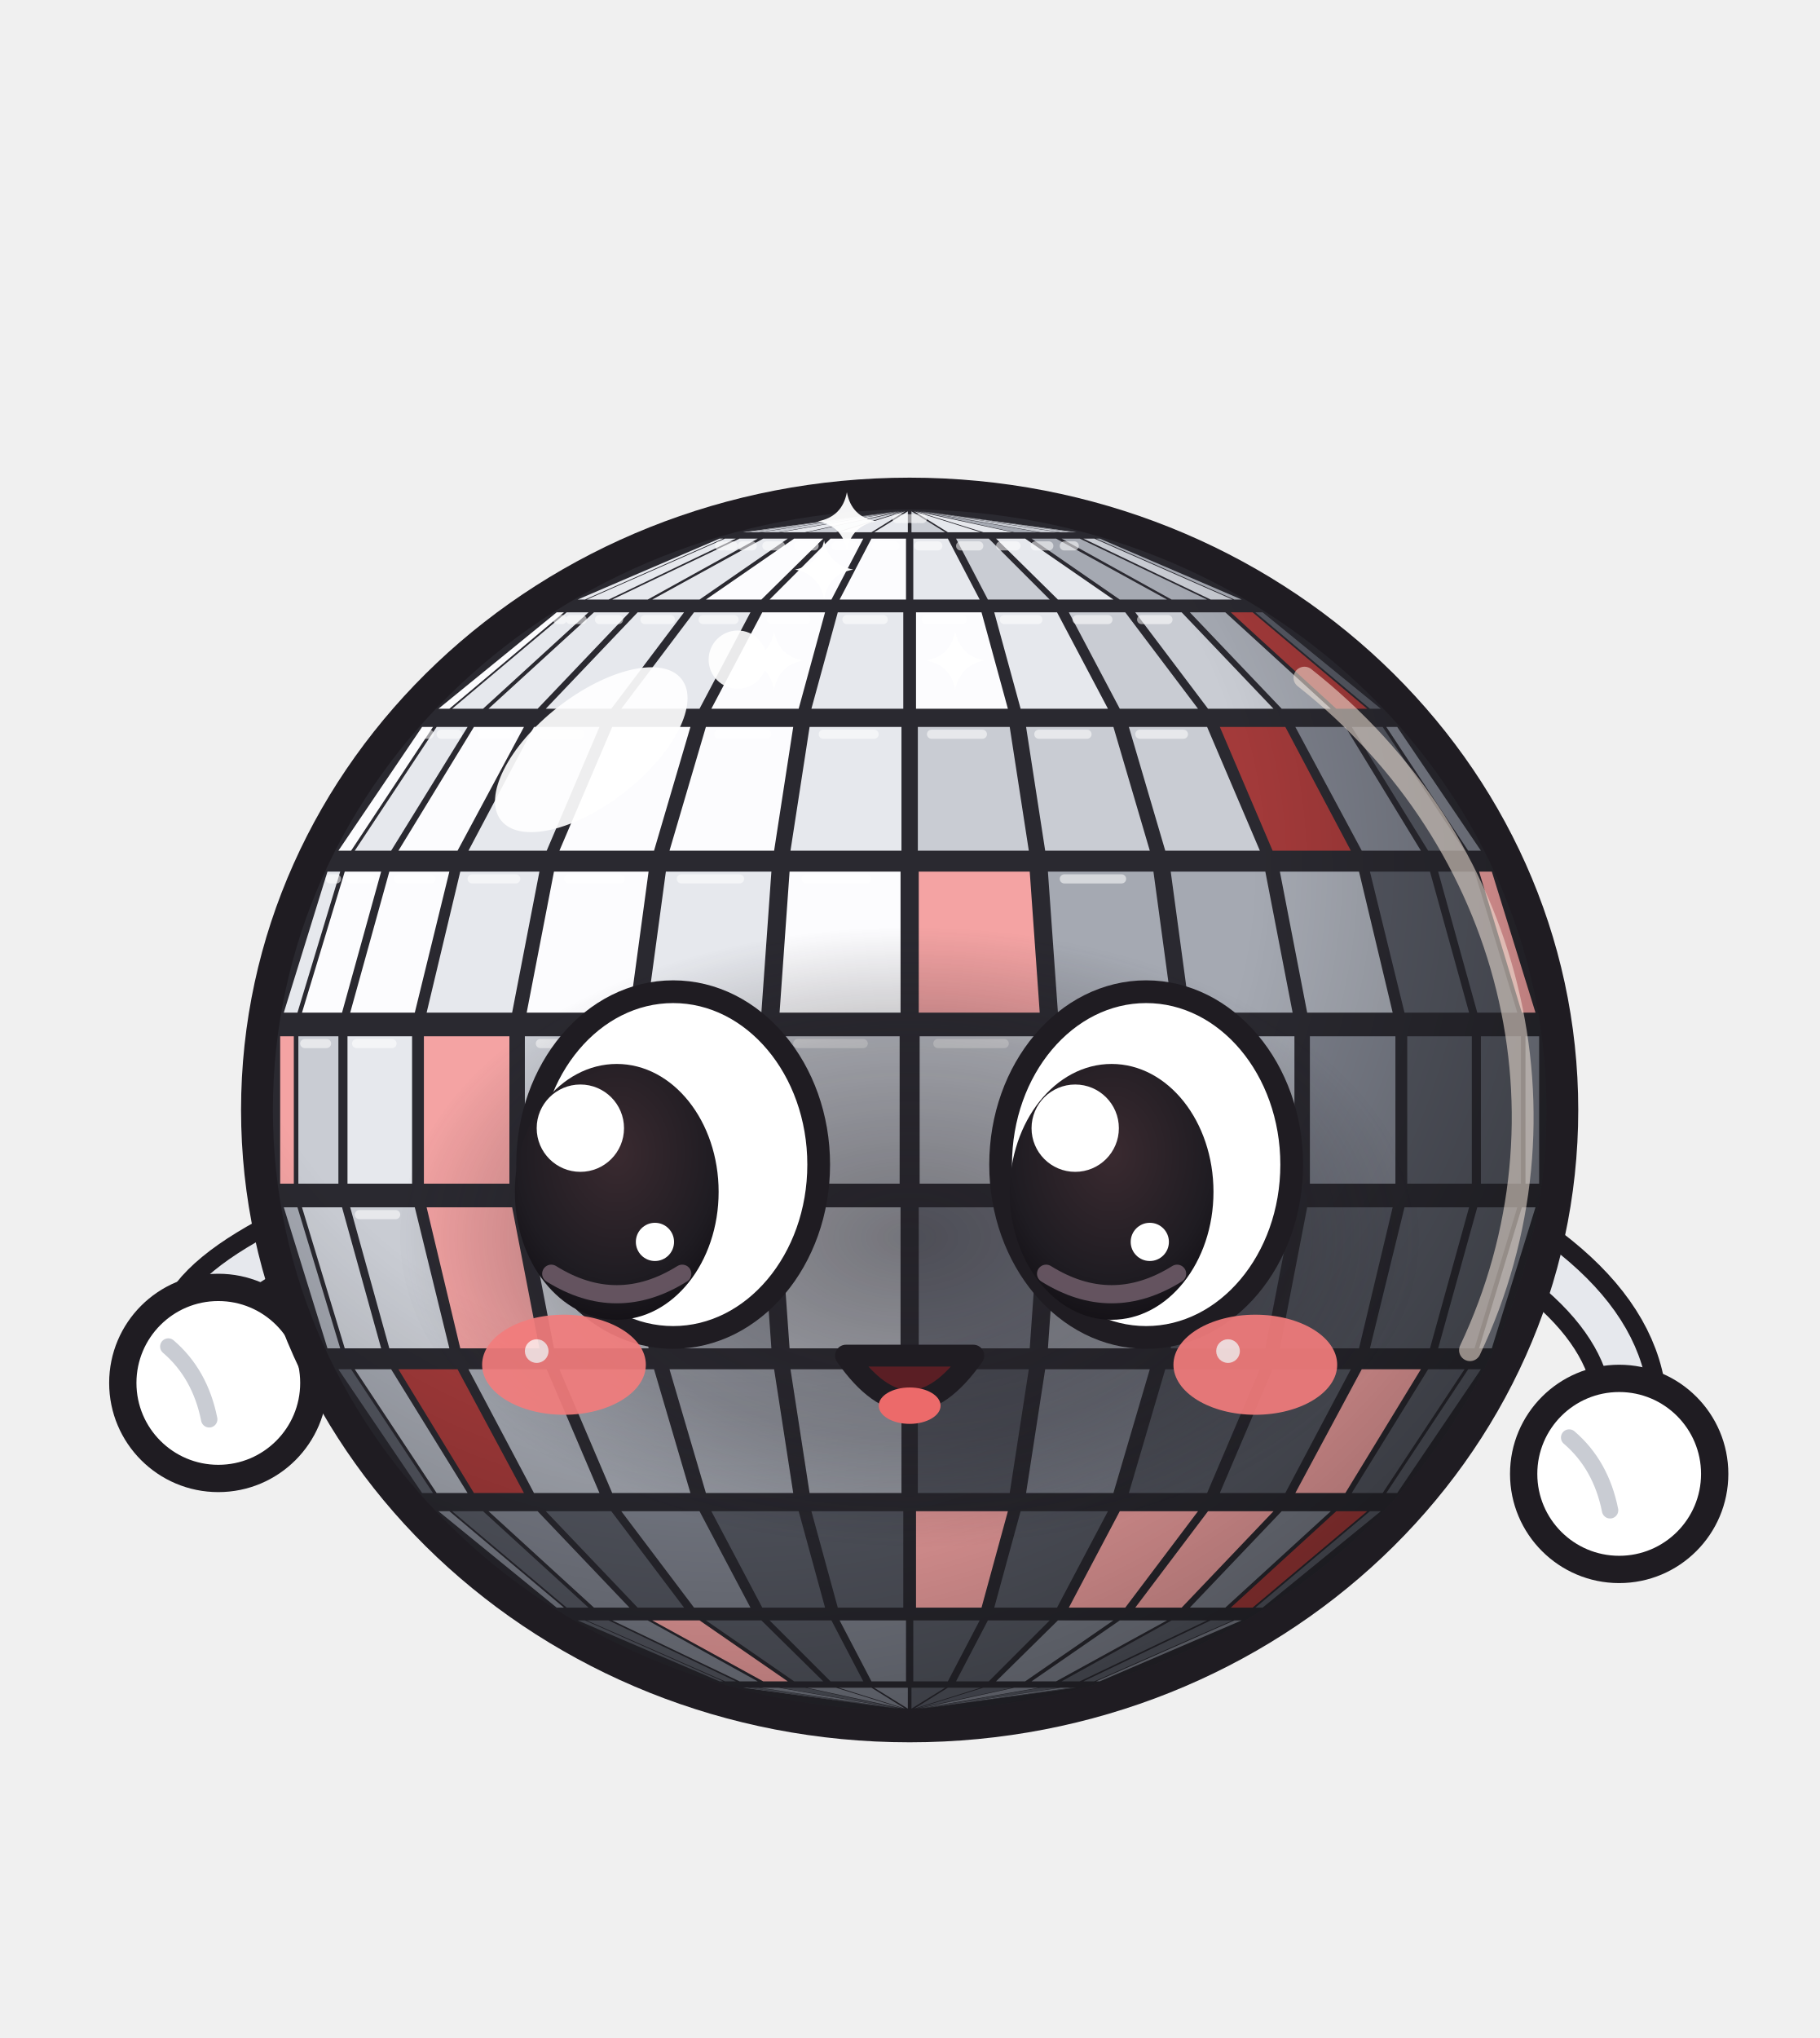
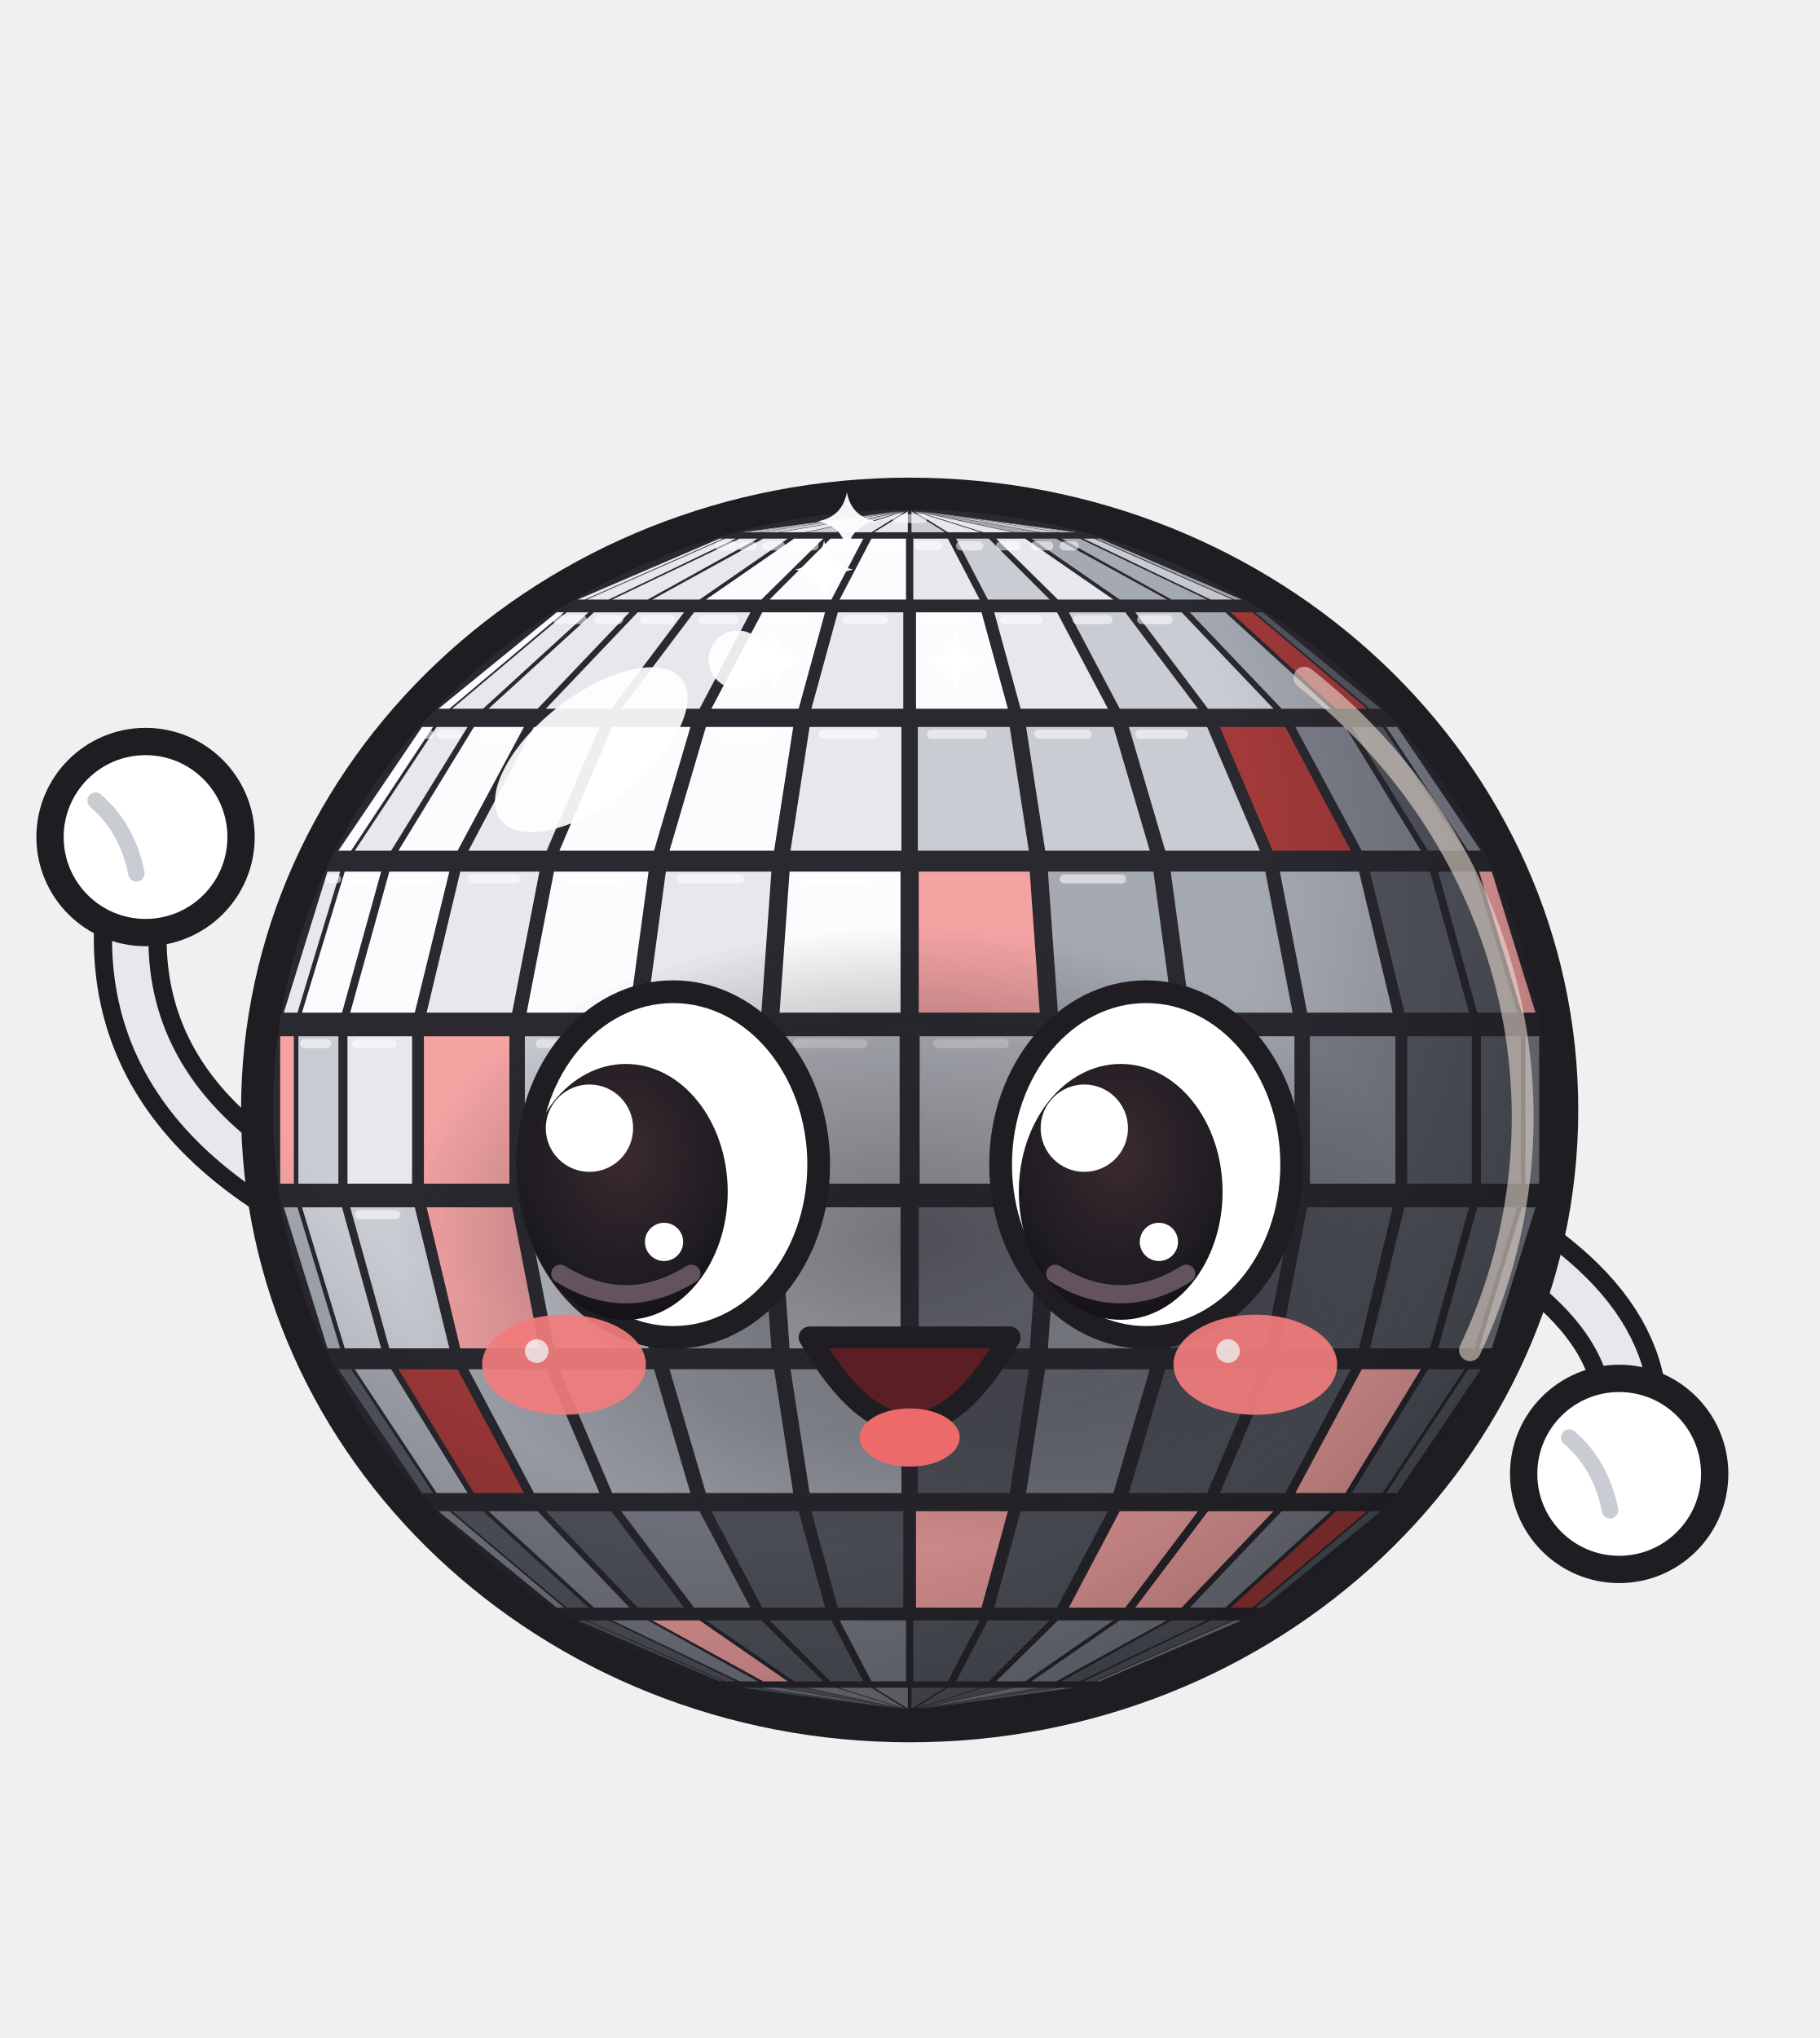
- <svg xmlns="http://www.w3.org/2000/svg" viewBox="0 0 200 224" role="img" aria-label="Globinho espiando do canto da tela">
-   <style>*{transform-box:view-box}.espia{transform-origin:100px 190px;animation:respira 2.4s ease-in-out infinite}@keyframes respira{0%,100%{transform:rotate(-6deg) translateY(0)}50%{transform:rotate(-3deg) translateY(-3px)}}.olhar{animation:olhar 5s ease-in-out infinite}@keyframes olhar{0%,40%{transform:translateX(0)}55%,80%{transform:translateX(5px)}100%{transform:translateX(0)}}.olhos{animation:fecha 3.6s infinite}.piscada{animation:abre 3.6s infinite}@keyframes fecha{0%,92%,100%{opacity:1}94%,97%{opacity:0}}@keyframes abre{0%,92%,100%{opacity:0}94%,97%{opacity:1}}.braco-esq{animation:tchau 1.1s ease-in-out infinite alternate}@keyframes tchau{from{transform:rotate(0)}to{transform:rotate(26deg)}}@media (prefers-reduced-motion: reduce){*{animation:none!important}}</style>
+ <svg xmlns="http://www.w3.org/2000/svg" viewBox="0 0 200 224" role="img" aria-label="Globinho acenando">
+   <style>*{transform-box:view-box}.espia{transform-origin:100px 190px;animation:ginga .9s ease-in-out infinite alternate}@keyframes ginga{from{transform:rotate(-9deg)}to{transform:rotate(3deg)}}.braco-esq{animation:tchau .32s ease-in-out infinite alternate}@keyframes tchau{from{transform:rotate(-26deg)}to{transform:rotate(30deg)}}.olhos{animation:fecha 2s infinite}.palpebra{animation:abre 2s infinite}@keyframes fecha{0%,86%,100%{opacity:1}89%,94%{opacity:0}}@keyframes abre{0%,86%,100%{opacity:0}89%,94%{opacity:1}}@media (prefers-reduced-motion: reduce){*{animation:none!important}}</style>
  <defs>
-     <clipPath id="cE">
+     <clipPath id="cR1">
      <ellipse cx="100" cy="122" rx="70" ry="66" />
    </clipPath>
-     <radialGradient id="sE" cx="0.36" cy="0.3" r="0.82">
+     <radialGradient id="sR1" cx="0.36" cy="0.3" r="0.82">
      <stop offset="0.5" stop-color="#000" stop-opacity="0" />
      <stop offset="1" stop-color="#000" stop-opacity="0.4" />
    </radialGradient>
-     <radialGradient id="rE" cx="0.5" cy="0.5" r="0.5">
+     <radialGradient id="rR1" cx="0.5" cy="0.5" r="0.5">
      <stop offset="0" stop-color="#1F1C22" stop-opacity="0.5" />
      <stop offset="0.65" stop-color="#1F1C22" stop-opacity="0.26" />
      <stop offset="1" stop-color="#1F1C22" stop-opacity="0" />
    </radialGradient>
-     <radialGradient id="iE" cx="0.5" cy="0.35" r="0.7">
+     <radialGradient id="iR1" cx="0.5" cy="0.35" r="0.7">
      <stop offset="0" stop-color="#3A2A30" />
      <stop offset="0.7" stop-color="#1F1C22" />
      <stop offset="1" stop-color="#120F14" />
    </radialGradient>
-     <linearGradient id="tE" x1="0" y1="0" x2="1" y2="0">
+     <linearGradient id="tR1" x1="0" y1="0" x2="1" y2="0">
      <stop offset="0" stop-color="#7C808B" />
      <stop offset="0.35" stop-color="#FCFCFE" />
      <stop offset="1" stop-color="#A5A9B2" />
    </linearGradient>
  </defs>
  <g class="espia">
    <g class="braco braco-esq" style="transform-origin:38px 134px">
-       <path d="M38,134 Q14,144 24,152" fill="none" stroke="#1F1C22" stroke-width="8" stroke-linecap="round" />
-       <path d="M38,134 Q14,144 24,152" fill="none" stroke="#E6E8ED" stroke-width="4" stroke-linecap="round" />
-       <circle cx="24" cy="152" r="10.5" fill="#FFFFFF" stroke="#1F1C22" stroke-width="3" />
-       <path d="M18.5,148 Q22,151 23,156" fill="none" stroke="#C9CCD3" stroke-width="1.8" stroke-linecap="round" />
-       <circle cx="27.5" cy="148" r="2.2" fill="#fff" />
+       <path d="M38,134 Q8,120 16,92" fill="none" stroke="#1F1C22" stroke-width="8" stroke-linecap="round" />
+       <path d="M38,134 Q8,120 16,92" fill="none" stroke="#E6E8ED" stroke-width="4" stroke-linecap="round" />
+       <circle cx="16" cy="92" r="10.5" fill="#FFFFFF" stroke="#1F1C22" stroke-width="3" />
+       <path d="M10.5,88 Q14,91 15,96" fill="none" stroke="#C9CCD3" stroke-width="1.8" stroke-linecap="round" />
+       <circle cx="19.5" cy="88" r="2.2" fill="#fff" />
    </g>
    <g class="braco braco-dir" style="transform-origin:162px 134px">
      <path d="M162,134 Q184,146 178,162" fill="none" stroke="#1F1C22" stroke-width="8" stroke-linecap="round" />
      <path d="M162,134 Q184,146 178,162" fill="none" stroke="#E6E8ED" stroke-width="4" stroke-linecap="round" />
      <circle cx="178" cy="162" r="10.5" fill="#FFFFFF" stroke="#1F1C22" stroke-width="3" />
      <path d="M172.5,158 Q176,161 177,166" fill="none" stroke="#C9CCD3" stroke-width="1.8" stroke-linecap="round" />
      <circle cx="181.5" cy="158" r="2.2" fill="#fff" />
    </g>
    <g class="corpo">
      <ellipse cx="100" cy="122" rx="73.5" ry="69.5" fill="#1F1C22" />
-       <g class="facetas" clip-path="url(#cE)">
+       <g class="facetas" clip-path="url(#cR1)">
        <ellipse cx="100" cy="122" rx="70" ry="66" fill="#2A2930" />
        <path d="M98.6,56.2 L98.6,56.2 L82.1,58.5 L81.7,58.5Z" fill="#E6E8ED" />
        <path d="M98.7,56.2 L98.7,56.2 L83.4,58.5 L82.2,58.5Z" fill="#C9CCD3" />
        <path d="M98.8,56.2 L98.8,56.2 L85.6,58.5 L83.6,58.5Z" fill="#C9CCD3" />
        <path d="M99.0,56.2 L99.0,56.2 L88.5,58.5 L85.8,58.5Z" fill="#E6E8ED" />
        <path d="M99.3,56.2 L99.3,56.2 L91.9,58.5 L88.7,58.5Z" fill="#C9CCD3" />
        <path d="M99.5,56.2 L99.5,56.2 L95.8,58.5 L92.2,58.5Z" fill="#E6E8ED" />
        <path d="M99.8,56.2 L99.8,56.2 L99.8,58.5 L96.1,58.5Z" fill="#E6E8ED" />
        <path d="M100.2,56.2 L100.2,56.2 L103.9,58.5 L100.2,58.5Z" fill="#C9CCD3" />
        <path d="M100.5,56.2 L100.5,56.2 L107.8,58.5 L104.2,58.5Z" fill="#E6E8ED" />
        <path d="M100.7,56.2 L100.7,56.2 L111.3,58.5 L108.1,58.5Z" fill="#E6E8ED" />
        <path d="M101.0,56.2 L101.0,56.2 L114.2,58.5 L111.5,58.5Z" fill="#A5A9B2" />
        <path d="M101.2,56.2 L101.2,56.2 L116.4,58.5 L114.4,58.5Z" fill="#C9CCD3" />
        <path d="M101.3,56.2 L101.3,56.2 L117.8,58.5 L116.6,58.5Z" fill="#C9CCD3" />
        <path d="M101.4,56.2 L101.4,56.2 L118.3,58.5 L117.9,58.5Z" fill="#C9CCD3" />
        <path d="M79.1,59.2 L79.5,59.2 L64.3,65.9 L63.5,65.9Z" fill="#E6E8ED" />
        <path d="M79.7,59.2 L80.9,59.2 L66.9,65.9 L64.5,65.9Z" fill="#E6E8ED" />
        <path d="M81.3,59.2 L83.3,59.2 L71.2,65.9 L67.3,65.9Z" fill="#E6E8ED" />
        <path d="M83.9,59.2 L86.6,59.2 L76.9,65.9 L71.7,65.9Z" fill="#E6E8ED" />
        <path d="M87.3,59.2 L90.5,59.2 L83.7,65.9 L77.6,65.9Z" fill="#FCFCFE" />
        <path d="M91.3,59.2 L94.9,59.2 L91.4,65.9 L84.6,65.9Z" fill="#FCFCFE" />
        <path d="M95.8,59.2 L99.6,59.2 L99.6,65.9 L92.3,65.9Z" fill="#FCFCFE" />
        <path d="M100.4,59.2 L104.2,59.2 L107.7,65.9 L100.4,65.9Z" fill="#E6E8ED" />
        <path d="M105.1,59.2 L108.7,59.2 L115.4,65.9 L108.6,65.9Z" fill="#C9CCD3" />
        <path d="M109.5,59.2 L112.7,59.2 L122.4,65.9 L116.3,65.9Z" fill="#E6E8ED" />
        <path d="M113.4,59.2 L116.1,59.2 L128.3,65.9 L123.1,65.9Z" fill="#A5A9B2" />
        <path d="M116.7,59.2 L118.7,59.2 L132.7,65.9 L128.8,65.9Z" fill="#A5A9B2" />
        <path d="M119.1,59.2 L120.3,59.2 L135.5,65.9 L133.1,65.9Z" fill="#C9CCD3" />
        <path d="M120.5,59.2 L120.9,59.2 L136.5,65.9 L135.7,65.9Z" fill="#A5A9B2" />
        <path d="M61.2,67.3 L62.0,67.3 L49.4,77.9 L48.2,77.9Z" fill="#FCFCFE" />
        <path d="M62.3,67.3 L64.7,67.3 L53.1,77.9 L49.7,77.9Z" fill="#E6E8ED" />
        <path d="M65.3,67.3 L69.2,67.3 L59.1,77.9 L53.7,77.9Z" fill="#E6E8ED" />
        <path d="M70.1,67.3 L75.2,67.3 L67.2,77.9 L60.0,77.9Z" fill="#E6E8ED" />
        <path d="M76.3,67.3 L82.5,67.3 L76.9,77.9 L68.3,77.9Z" fill="#E6E8ED" />
        <path d="M83.8,67.3 L90.7,67.3 L87.8,77.9 L78.2,77.9Z" fill="#FCFCFE" />
        <path d="M92.1,67.3 L99.3,67.3 L99.3,77.9 L89.2,77.9Z" fill="#E6E8ED" />
        <path d="M100.7,67.3 L107.9,67.3 L110.8,77.9 L100.7,77.9Z" fill="#FCFCFE" />
        <path d="M109.3,67.3 L116.2,67.3 L121.8,77.9 L112.2,77.9Z" fill="#E6E8ED" />
        <path d="M117.5,67.3 L123.7,67.3 L131.7,77.9 L123.1,77.9Z" fill="#C9CCD3" />
        <path d="M124.8,67.3 L129.9,67.3 L140.0,77.9 L132.8,77.9Z" fill="#C9CCD3" />
        <path d="M130.8,67.3 L134.7,67.3 L146.3,77.9 L140.9,77.9Z" fill="#A5A9B2" />
        <path d="M135.3,67.3 L137.7,67.3 L150.3,77.9 L146.9,77.9Z" fill="#A33A3A" />
        <path d="M138.0,67.3 L138.8,67.3 L151.8,77.9 L150.6,77.9Z" fill="#555862" />
        <path d="M46.4,79.9 L47.6,79.9 L38.6,93.5 L37.2,93.5Z" fill="#FCFCFE" />
        <path d="M48.0,79.9 L51.4,79.9 L43.0,93.5 L39.0,93.5Z" fill="#E6E8ED" />
        <path d="M52.1,79.9 L57.6,79.9 L50.3,93.5 L43.8,93.5Z" fill="#FCFCFE" />
        <path d="M58.7,79.9 L65.9,79.9 L60.1,93.5 L51.5,93.5Z" fill="#E6E8ED" />
        <path d="M67.3,79.9 L75.9,79.9 L71.9,93.5 L61.5,93.5Z" fill="#FCFCFE" />
        <path d="M77.6,79.9 L87.2,79.9 L85.1,93.5 L73.6,93.5Z" fill="#FCFCFE" />
        <path d="M89.0,79.9 L99.1,79.9 L99.1,93.5 L86.9,93.5Z" fill="#E6E8ED" />
        <path d="M100.9,79.9 L111.0,79.9 L113.1,93.5 L100.9,93.5Z" fill="#C9CCD3" />
        <path d="M112.8,79.9 L122.4,79.9 L126.4,93.5 L114.9,93.5Z" fill="#C9CCD3" />
        <path d="M124.1,79.9 L132.7,79.9 L138.5,93.5 L128.1,93.5Z" fill="#C9CCD3" />
        <path d="M134.1,79.9 L141.3,79.9 L148.5,93.5 L139.9,93.5Z" fill="#A33A3A" />
        <path d="M142.4,79.9 L147.9,79.9 L156.2,93.5 L149.7,93.5Z" fill="#7C808B" />
        <path d="M148.6,79.9 L152.0,79.9 L161.0,93.5 L157.0,93.5Z" fill="#555862" />
        <path d="M152.4,79.9 L153.6,79.9 L162.8,93.5 L161.4,93.5Z" fill="#7C808B" />
        <path d="M36.0,95.8 L37.4,95.8 L32.7,111.3 L31.2,111.3Z" fill="#E6E8ED" />
        <path d="M37.9,95.8 L41.9,95.8 L37.6,111.3 L33.2,111.3Z" fill="#FCFCFE" />
        <path d="M42.8,95.8 L49.4,95.8 L45.6,111.3 L38.5,111.3Z" fill="#FCFCFE" />
        <path d="M50.6,95.8 L59.3,95.8 L56.3,111.3 L46.9,111.3Z" fill="#E6E8ED" />
        <path d="M60.9,95.8 L71.3,95.8 L69.2,111.3 L57.9,111.3Z" fill="#FCFCFE" />
        <path d="M73.2,95.8 L84.8,95.8 L83.7,111.3 L71.1,111.3Z" fill="#E6E8ED" />
        <path d="M86.8,95.8 L99.0,95.8 L99.0,111.3 L85.7,111.3Z" fill="#FCFCFE" />
        <path d="M101.0,95.8 L113.2,95.8 L114.3,111.3 L101.0,111.3Z" fill="#F4A3A3" />
        <path d="M115.2,95.8 L126.8,95.8 L128.9,111.3 L116.3,111.3Z" fill="#A5A9B2" />
        <path d="M128.7,95.8 L139.1,95.8 L142.1,111.3 L130.8,111.3Z" fill="#A5A9B2" />
        <path d="M140.7,95.8 L149.4,95.8 L153.1,111.3 L143.7,111.3Z" fill="#A5A9B2" />
        <path d="M150.6,95.8 L157.2,95.8 L161.5,111.3 L154.4,111.3Z" fill="#555862" />
        <path d="M158.1,95.8 L162.1,95.8 L166.8,111.3 L162.4,111.3Z" fill="#555862" />
        <path d="M162.6,95.8 L164.0,95.8 L168.8,111.3 L167.3,111.3Z" fill="#F4A3A3" />
        <path d="M30.8,113.9 L32.3,113.9 L32.3,130.1 L30.8,130.1Z" fill="#F4A3A3" />
        <path d="M32.8,113.9 L37.2,113.9 L37.2,130.1 L32.8,130.1Z" fill="#C9CCD3" />
        <path d="M38.2,113.9 L45.3,113.9 L45.3,130.1 L38.2,130.1Z" fill="#E6E8ED" />
        <path d="M46.6,113.9 L56.0,113.9 L56.0,130.1 L46.6,130.1Z" fill="#F4A3A3" />
        <path d="M57.7,113.9 L69.0,113.9 L69.0,130.1 L57.7,130.1Z" fill="#C9CCD3" />
        <path d="M71.0,113.9 L83.6,113.9 L83.6,130.1 L71.0,130.1Z" fill="#E6E8ED" />
        <path d="M85.7,113.9 L98.9,113.9 L98.9,130.1 L85.7,130.1Z" fill="#C9CCD3" />
        <path d="M101.1,113.9 L114.3,113.9 L114.3,130.1 L101.1,130.1Z" fill="#C9CCD3" />
        <path d="M116.4,113.9 L129.0,113.9 L129.0,130.1 L116.4,130.1Z" fill="#C9CCD3" />
        <path d="M131.0,113.9 L142.3,113.9 L142.3,130.1 L131.0,130.1Z" fill="#A5A9B2" />
        <path d="M144.0,113.9 L153.4,113.9 L153.4,130.1 L144.0,130.1Z" fill="#7C808B" />
        <path d="M154.7,113.9 L161.8,113.9 L161.8,130.1 L154.7,130.1Z" fill="#555862" />
        <path d="M162.8,113.9 L167.2,113.9 L167.2,130.1 L162.8,130.1Z" fill="#555862" />
        <path d="M167.7,113.9 L169.2,113.9 L169.2,130.1 L167.7,130.1Z" fill="#7C808B" />
        <path d="M31.2,132.7 L32.7,132.7 L37.4,148.2 L36.0,148.2Z" fill="#A5A9B2" />
        <path d="M33.2,132.7 L37.6,132.7 L41.9,148.2 L37.9,148.2Z" fill="#C9CCD3" />
        <path d="M38.5,132.7 L45.6,132.7 L49.4,148.2 L42.8,148.2Z" fill="#C9CCD3" />
        <path d="M46.9,132.7 L56.3,132.7 L59.3,148.2 L50.6,148.2Z" fill="#F4A3A3" />
        <path d="M57.9,132.7 L69.2,132.7 L71.3,148.2 L60.9,148.2Z" fill="#C9CCD3" />
        <path d="M71.1,132.7 L83.7,132.7 L84.8,148.2 L73.2,148.2Z" fill="#A5A9B2" />
        <path d="M85.7,132.7 L99.0,132.7 L99.0,148.2 L86.8,148.2Z" fill="#C9CCD3" />
        <path d="M101.0,132.7 L114.3,132.7 L113.2,148.2 L101.0,148.2Z" fill="#7C808B" />
        <path d="M116.3,132.7 L128.9,132.7 L126.8,148.2 L115.2,148.2Z" fill="#A5A9B2" />
        <path d="M130.8,132.7 L142.1,132.7 L139.1,148.2 L128.7,148.2Z" fill="#555862" />
        <path d="M143.7,132.7 L153.1,132.7 L149.4,148.2 L140.7,148.2Z" fill="#555862" />
        <path d="M154.4,132.7 L161.5,132.7 L157.2,148.2 L150.6,148.2Z" fill="#555862" />
        <path d="M162.4,132.7 L166.8,132.7 L162.1,148.2 L158.1,148.2Z" fill="#555862" />
        <path d="M167.3,132.7 L168.8,132.7 L164.0,148.2 L162.6,148.2Z" fill="#7C808B" />
        <path d="M37.2,150.5 L38.6,150.5 L47.6,164.1 L46.4,164.1Z" fill="#555862" />
        <path d="M39.0,150.5 L43.0,150.5 L51.4,164.1 L48.0,164.1Z" fill="#A5A9B2" />
        <path d="M43.8,150.5 L50.3,150.5 L57.6,164.1 L52.1,164.1Z" fill="#A33A3A" />
        <path d="M51.5,150.5 L60.1,150.5 L65.9,164.1 L58.7,164.1Z" fill="#A5A9B2" />
        <path d="M61.5,150.5 L71.9,150.5 L75.9,164.1 L67.3,164.1Z" fill="#A5A9B2" />
        <path d="M73.6,150.5 L85.1,150.5 L87.2,164.1 L77.6,164.1Z" fill="#A5A9B2" />
        <path d="M86.9,150.5 L99.1,150.5 L99.1,164.1 L89.0,164.1Z" fill="#A5A9B2" />
        <path d="M100.9,150.5 L113.1,150.5 L111.0,164.1 L100.9,164.1Z" fill="#555862" />
        <path d="M114.9,150.5 L126.4,150.5 L122.4,164.1 L112.8,164.1Z" fill="#7C808B" />
        <path d="M128.1,150.5 L138.5,150.5 L132.7,164.1 L124.1,164.1Z" fill="#555862" />
        <path d="M139.9,150.5 L148.5,150.5 L141.3,164.1 L134.1,164.1Z" fill="#555862" />
        <path d="M149.7,150.5 L156.2,150.5 L147.9,164.1 L142.4,164.1Z" fill="#F4A3A3" />
        <path d="M157.0,150.5 L161.0,150.5 L152.0,164.1 L148.6,164.1Z" fill="#555862" />
        <path d="M161.4,150.5 L162.8,150.5 L153.6,164.1 L152.4,164.1Z" fill="#555862" />
        <path d="M48.2,166.1 L49.4,166.1 L62.0,176.7 L61.2,176.7Z" fill="#7C808B" />
        <path d="M49.7,166.1 L53.1,166.1 L64.7,176.7 L62.3,176.7Z" fill="#555862" />
        <path d="M53.7,166.1 L59.1,166.1 L69.2,176.7 L65.3,176.7Z" fill="#7C808B" />
        <path d="M60.0,166.1 L67.2,166.1 L75.2,176.7 L70.1,176.7Z" fill="#555862" />
        <path d="M68.3,166.1 L76.9,166.1 L82.5,176.7 L76.3,176.7Z" fill="#7C808B" />
        <path d="M78.2,166.1 L87.8,166.1 L90.7,176.7 L83.8,176.7Z" fill="#555862" />
        <path d="M89.2,166.1 L99.3,166.1 L99.3,176.7 L92.1,176.7Z" fill="#555862" />
        <path d="M100.7,166.1 L110.8,166.1 L107.9,176.7 L100.7,176.7Z" fill="#F4A3A3" />
        <path d="M112.2,166.1 L121.8,166.1 L116.2,176.7 L109.3,176.7Z" fill="#555862" />
        <path d="M123.1,166.1 L131.7,166.1 L123.7,176.7 L117.5,176.7Z" fill="#F4A3A3" />
        <path d="M132.8,166.1 L140.0,166.1 L129.9,176.7 L124.8,176.7Z" fill="#F4A3A3" />
        <path d="M140.9,166.1 L146.3,166.1 L134.7,176.7 L130.8,176.7Z" fill="#7C808B" />
        <path d="M146.9,166.1 L150.3,166.1 L137.7,176.7 L135.3,176.7Z" fill="#A33A3A" />
        <path d="M150.6,166.1 L151.8,166.1 L138.8,176.7 L138.0,176.7Z" fill="#555862" />
        <path d="M63.5,178.1 L64.3,178.1 L79.5,184.8 L79.1,184.8Z" fill="#555862" />
        <path d="M64.5,178.1 L66.9,178.1 L80.9,184.8 L79.7,184.8Z" fill="#555862" />
        <path d="M67.3,178.1 L71.2,178.1 L83.3,184.8 L81.3,184.8Z" fill="#7C808B" />
        <path d="M71.7,178.1 L76.9,178.1 L86.6,184.8 L83.9,184.8Z" fill="#F4A3A3" />
        <path d="M77.6,178.1 L83.7,178.1 L90.5,184.8 L87.3,184.8Z" fill="#555862" />
        <path d="M84.6,178.1 L91.4,178.1 L94.9,184.8 L91.3,184.8Z" fill="#555862" />
        <path d="M92.3,178.1 L99.6,178.1 L99.6,184.8 L95.8,184.8Z" fill="#7C808B" />
        <path d="M100.4,178.1 L107.7,178.1 L104.2,184.8 L100.4,184.8Z" fill="#555862" />
        <path d="M108.6,178.1 L115.4,178.1 L108.7,184.8 L105.1,184.8Z" fill="#555862" />
        <path d="M116.3,178.1 L122.4,178.1 L112.7,184.8 L109.5,184.8Z" fill="#7C808B" />
        <path d="M123.1,178.1 L128.3,178.1 L116.1,184.8 L113.4,184.8Z" fill="#7C808B" />
        <path d="M128.8,178.1 L132.7,178.1 L118.7,184.8 L116.7,184.8Z" fill="#555862" />
        <path d="M133.1,178.1 L135.5,178.1 L120.3,184.8 L119.1,184.8Z" fill="#555862" />
        <path d="M135.7,178.1 L136.5,178.1 L120.9,184.8 L120.5,184.8Z" fill="#7C808B" />
        <path d="M81.7,185.5 L82.1,185.5 L98.6,187.8 L98.6,187.8Z" fill="#7C808B" />
        <path d="M82.2,185.5 L83.4,185.5 L98.7,187.8 L98.7,187.8Z" fill="#555862" />
        <path d="M83.6,185.5 L85.6,185.5 L98.8,187.8 L98.8,187.8Z" fill="#7C808B" />
        <path d="M85.8,185.5 L88.5,185.5 L99.0,187.8 L99.0,187.8Z" fill="#555862" />
        <path d="M88.7,185.5 L91.9,185.5 L99.3,187.8 L99.3,187.8Z" fill="#7C808B" />
        <path d="M92.2,185.5 L95.8,185.5 L99.5,187.8 L99.5,187.8Z" fill="#7C808B" />
        <path d="M96.1,185.5 L99.8,185.5 L99.8,187.8 L99.8,187.8Z" fill="#7C808B" />
        <path d="M100.2,185.5 L103.9,185.5 L100.2,187.8 L100.2,187.8Z" fill="#555862" />
        <path d="M104.2,185.5 L107.8,185.5 L100.5,187.8 L100.5,187.8Z" fill="#555862" />
        <path d="M108.1,185.5 L111.3,185.5 L100.7,187.8 L100.7,187.8Z" fill="#555862" />
        <path d="M111.5,185.5 L114.2,185.5 L101.0,187.8 L101.0,187.8Z" fill="#7C808B" />
        <path d="M114.4,185.5 L116.4,185.5 L101.2,187.8 L101.2,187.8Z" fill="#555862" />
        <path d="M116.6,185.5 L117.8,185.5 L101.3,187.8 L101.3,187.8Z" fill="#7C808B" />
        <path d="M117.9,185.5 L118.3,185.5 L101.4,187.8 L101.4,187.8Z" fill="#555862" />
        <path d="M98.6,57.0 L98.6,57.0 M98.7,57.0 L98.7,57.0 M98.8,57.0 L98.8,57.0 M99.0,57.0 L99.0,57.0 M99.3,57.0 L99.3,57.0 M99.5,57.0 L99.5,57.0 M99.8,57.0 L99.8,57.0 M100.2,57.0 L100.2,57.0 M100.5,57.0 L100.5,57.0 M100.7,57.0 L100.7,57.0 M101.0,57.0 L101.0,57.0 M101.2,57.0 L101.2,57.0 M101.3,57.0 L101.3,57.0 M101.4,57.0 L101.4,57.0 M79.1,60.0 L79.4,60.0 M79.9,60.0 L80.6,60.0 M81.6,60.0 L82.7,60.0 M84.3,60.0 L85.8,60.0 M87.8,60.0 L89.5,60.0 M91.9,60.0 L93.8,60.0 M96.3,60.0 L98.4,60.0 M101.0,60.0 L103.1,60.0 M105.6,60.0 L107.6,60.0 M110.0,60.0 L111.7,60.0 M113.8,60.0 L115.3,60.0 M117.0,60.0 L118.1,60.0 M61.3,68.1 L61.8,68.1 M62.7,68.1 L64.0,68.1 M65.9,68.1 L68.0,68.1 M70.9,68.1 L73.7,68.1 M77.3,68.1 L80.7,68.1 M84.8,68.1 L88.6,68.1 M93.1,68.1 L97.1,68.1 M101.8,68.1 L105.8,68.1 M110.4,68.1 L114.1,68.1 M118.4,68.1 L121.8,68.1 M125.5,68.1 L128.4,68.1 M46.6,80.7 L47.2,80.7 M48.5,80.7 L50.3,80.7 M53.0,80.7 L55.9,80.7 M59.8,80.7 L63.7,80.7 M68.6,80.7 L73.4,80.7 M79.0,80.7 L84.3,80.7 M90.5,80.7 L96.1,80.7 M102.4,80.7 L108.0,80.7 M114.2,80.7 L119.5,80.7 M125.3,80.7 L130.1,80.7 M36.3,96.6 L37.0,96.6 M38.5,96.6 L40.7,96.6 M43.8,96.6 L47.4,96.6 M51.9,96.6 L56.7,96.6 M62.5,96.6 L68.2,96.6 M74.9,96.6 L81.3,96.6 M88.6,96.6 L95.3,96.6 M117.0,96.6 L123.3,96.6 M33.5,114.7 L35.9,114.7 M39.2,114.7 L43.1,114.7 M59.4,114.7 L65.6,114.7 M72.9,114.7 L79.8,114.7 M87.7,114.7 L94.9,114.7 M103.1,114.7 L110.4,114.7 M39.5,133.5 L43.5,133.5 M59.6,133.5 L65.8,133.5 M73.0,133.5 L79.9,133.5" fill="none" stroke="#fff" stroke-width="1" stroke-linecap="round" opacity="0.55" />
      </g>
-       <ellipse cx="100" cy="122" rx="70" ry="66" fill="url(#sE)" />
+       <ellipse cx="100" cy="122" rx="70" ry="66" fill="url(#sR1)" />
      <path d="M143.4,74.48 A67,63 0 0 1 161.6,148.4" fill="none" stroke="#F6E7DA" stroke-width="2.4" stroke-linecap="round" opacity="0.55" />
      <ellipse class="reflexo" cx="65.0" cy="82.4" rx="12.6" ry="5.94" fill="#fff" opacity="0.92" transform="rotate(-38 65.0 82.4)" />
      <circle cx="81.1" cy="72.5" r="3.2" fill="#fff" opacity="0.9" />
      <g class="cintilas">
        <path class="cintila" d="M93.1,54.1 Q93.6,56.8 96.3,57.3 Q93.6,57.8 93.1,60.5 Q92.6,57.8 89.9,57.3 Q92.6,56.8 93.1,54.1Z" fill="#FFFFFF" opacity="0.95" />
        <path class="cintila" d="M90.6,59.4 Q91.1,62.1 93.8,62.6 Q91.1,63.1 90.6,65.8 Q90.0,63.1 87.4,62.6 Q90.0,62.1 90.6,59.4Z" fill="#FFFFFF" opacity="0.95" />
        <path class="cintila" d="M85.1,69.4 Q85.6,72.1 88.3,72.6 Q85.6,73.1 85.1,75.8 Q84.6,73.1 81.9,72.6 Q84.6,72.1 85.1,69.4Z" fill="#FFFFFF" opacity="0.95" />
        <path class="cintila" d="M105.0,69.4 Q105.6,72.1 108.2,72.6 Q105.6,73.1 105.0,75.8 Q104.5,73.1 101.8,72.6 Q104.5,72.1 105.0,69.4Z" fill="#FFFFFF" opacity="0.95" />
      </g>
    </g>
-     <ellipse cx="100" cy="136" rx="56.0" ry="34.32" fill="url(#rE)" />
-     <g class="olhar">
-       <g class="olhos olhos-normal">
-         <ellipse cx="74" cy="128" rx="16" ry="19" fill="#FFFFFF" stroke="#1F1C22" stroke-width="2.5" />
-         <g class="pupila">
-           <ellipse cx="67.8" cy="131" rx="11.2" ry="14.06" fill="url(#iE)" />
-           <path d="M60.6,140 Q67.8,144.5 75.0,140" fill="none" stroke="#6B5A66" stroke-width="2" stroke-linecap="round" opacity="0.9" />
-           <circle cx="63.8" cy="124" r="4.8" fill="#fff" />
-           <circle cx="72.0" cy="136.5" r="2.1" fill="#fff" />
-         </g>
-         <ellipse cx="126" cy="128" rx="16" ry="19" fill="#FFFFFF" stroke="#1F1C22" stroke-width="2.5" />
-         <g class="pupila">
-           <ellipse cx="122.2" cy="131" rx="11.2" ry="14.06" fill="url(#iE)" />
-           <path d="M115.0,140 Q122.2,144.5 129.4,140" fill="none" stroke="#6B5A66" stroke-width="2" stroke-linecap="round" opacity="0.9" />
-           <circle cx="118.2" cy="124" r="4.8" fill="#fff" />
-           <circle cx="126.4" cy="136.5" r="2.1" fill="#fff" />
-         </g>
-       </g>
-     </g>
-     <g class="piscada" opacity="0">
-       <path d="M57,128 Q74,140 91,128" fill="none" stroke="#1F1C22" stroke-width="3.5" stroke-linecap="round" />
-       <path d="M109,128 Q126,140 143,128" fill="none" stroke="#1F1C22" stroke-width="3.5" stroke-linecap="round" />
+     <ellipse cx="100" cy="136" rx="56.0" ry="34.32" fill="url(#rR1)" />
+     <g class="olhos olhos-normal">
+       <ellipse cx="74" cy="128" rx="16" ry="19" fill="#FFFFFF" stroke="#1F1C22" stroke-width="2.5" />
+       <g class="pupila">
+         <ellipse cx="68.8" cy="131" rx="11.2" ry="14.06" fill="url(#iR1)" />
+         <path d="M61.6,140 Q68.8,144.5 76.0,140" fill="none" stroke="#6B5A66" stroke-width="2" stroke-linecap="round" opacity="0.9" />
+         <circle cx="64.8" cy="124" r="4.8" fill="#fff" />
+         <circle cx="73.0" cy="136.5" r="2.1" fill="#fff" />
+       </g>
+       <ellipse cx="126" cy="128" rx="16" ry="19" fill="#FFFFFF" stroke="#1F1C22" stroke-width="2.5" />
+       <g class="pupila">
+         <ellipse cx="123.2" cy="131" rx="11.2" ry="14.06" fill="url(#iR1)" />
+         <path d="M116.0,140 Q123.2,144.5 130.4,140" fill="none" stroke="#6B5A66" stroke-width="2" stroke-linecap="round" opacity="0.9" />
+         <circle cx="119.2" cy="124" r="4.8" fill="#fff" />
+         <circle cx="127.4" cy="136.5" r="2.1" fill="#fff" />
+       </g>
+     </g>
+     <g class="palpebra" opacity="0">
+       <path d="M57,128 Q74,141 91,128" fill="none" stroke="#1F1C22" stroke-width="4.5" stroke-linecap="round" />
+       <path d="M109,128 Q126,141 143,128" fill="none" stroke="#1F1C22" stroke-width="4.5" stroke-linecap="round" />
    </g>
    <g class="bochechas" opacity="0.92">
      <ellipse cx="62" cy="150" rx="9" ry="5.5" fill="#F27C7C" />
      <circle cx="59" cy="148.5" r="1.3" fill="#fff" opacity="0.8" />
      <ellipse cx="138" cy="150" rx="9" ry="5.5" fill="#F27C7C" />
      <circle cx="135" cy="148.5" r="1.3" fill="#fff" opacity="0.8" />
    </g>
    <g class="boca">
-       <path d="M93,149 Q100,159 107,149 Z" fill="#5A1E24" stroke="#1F1C22" stroke-width="2.4" stroke-linejoin="round" />
-       <ellipse cx="100" cy="154.5" rx="3.4" ry="2" fill="#EC6A6A" />
+       <path d="M89,147 Q100,166 111,147 Z" fill="#5A1E24" stroke="#1F1C22" stroke-width="2.4" stroke-linejoin="round" />
+       <ellipse cx="100" cy="158" rx="5.5" ry="3.2" fill="#EC6A6A" />
    </g>
  </g>
</svg>
